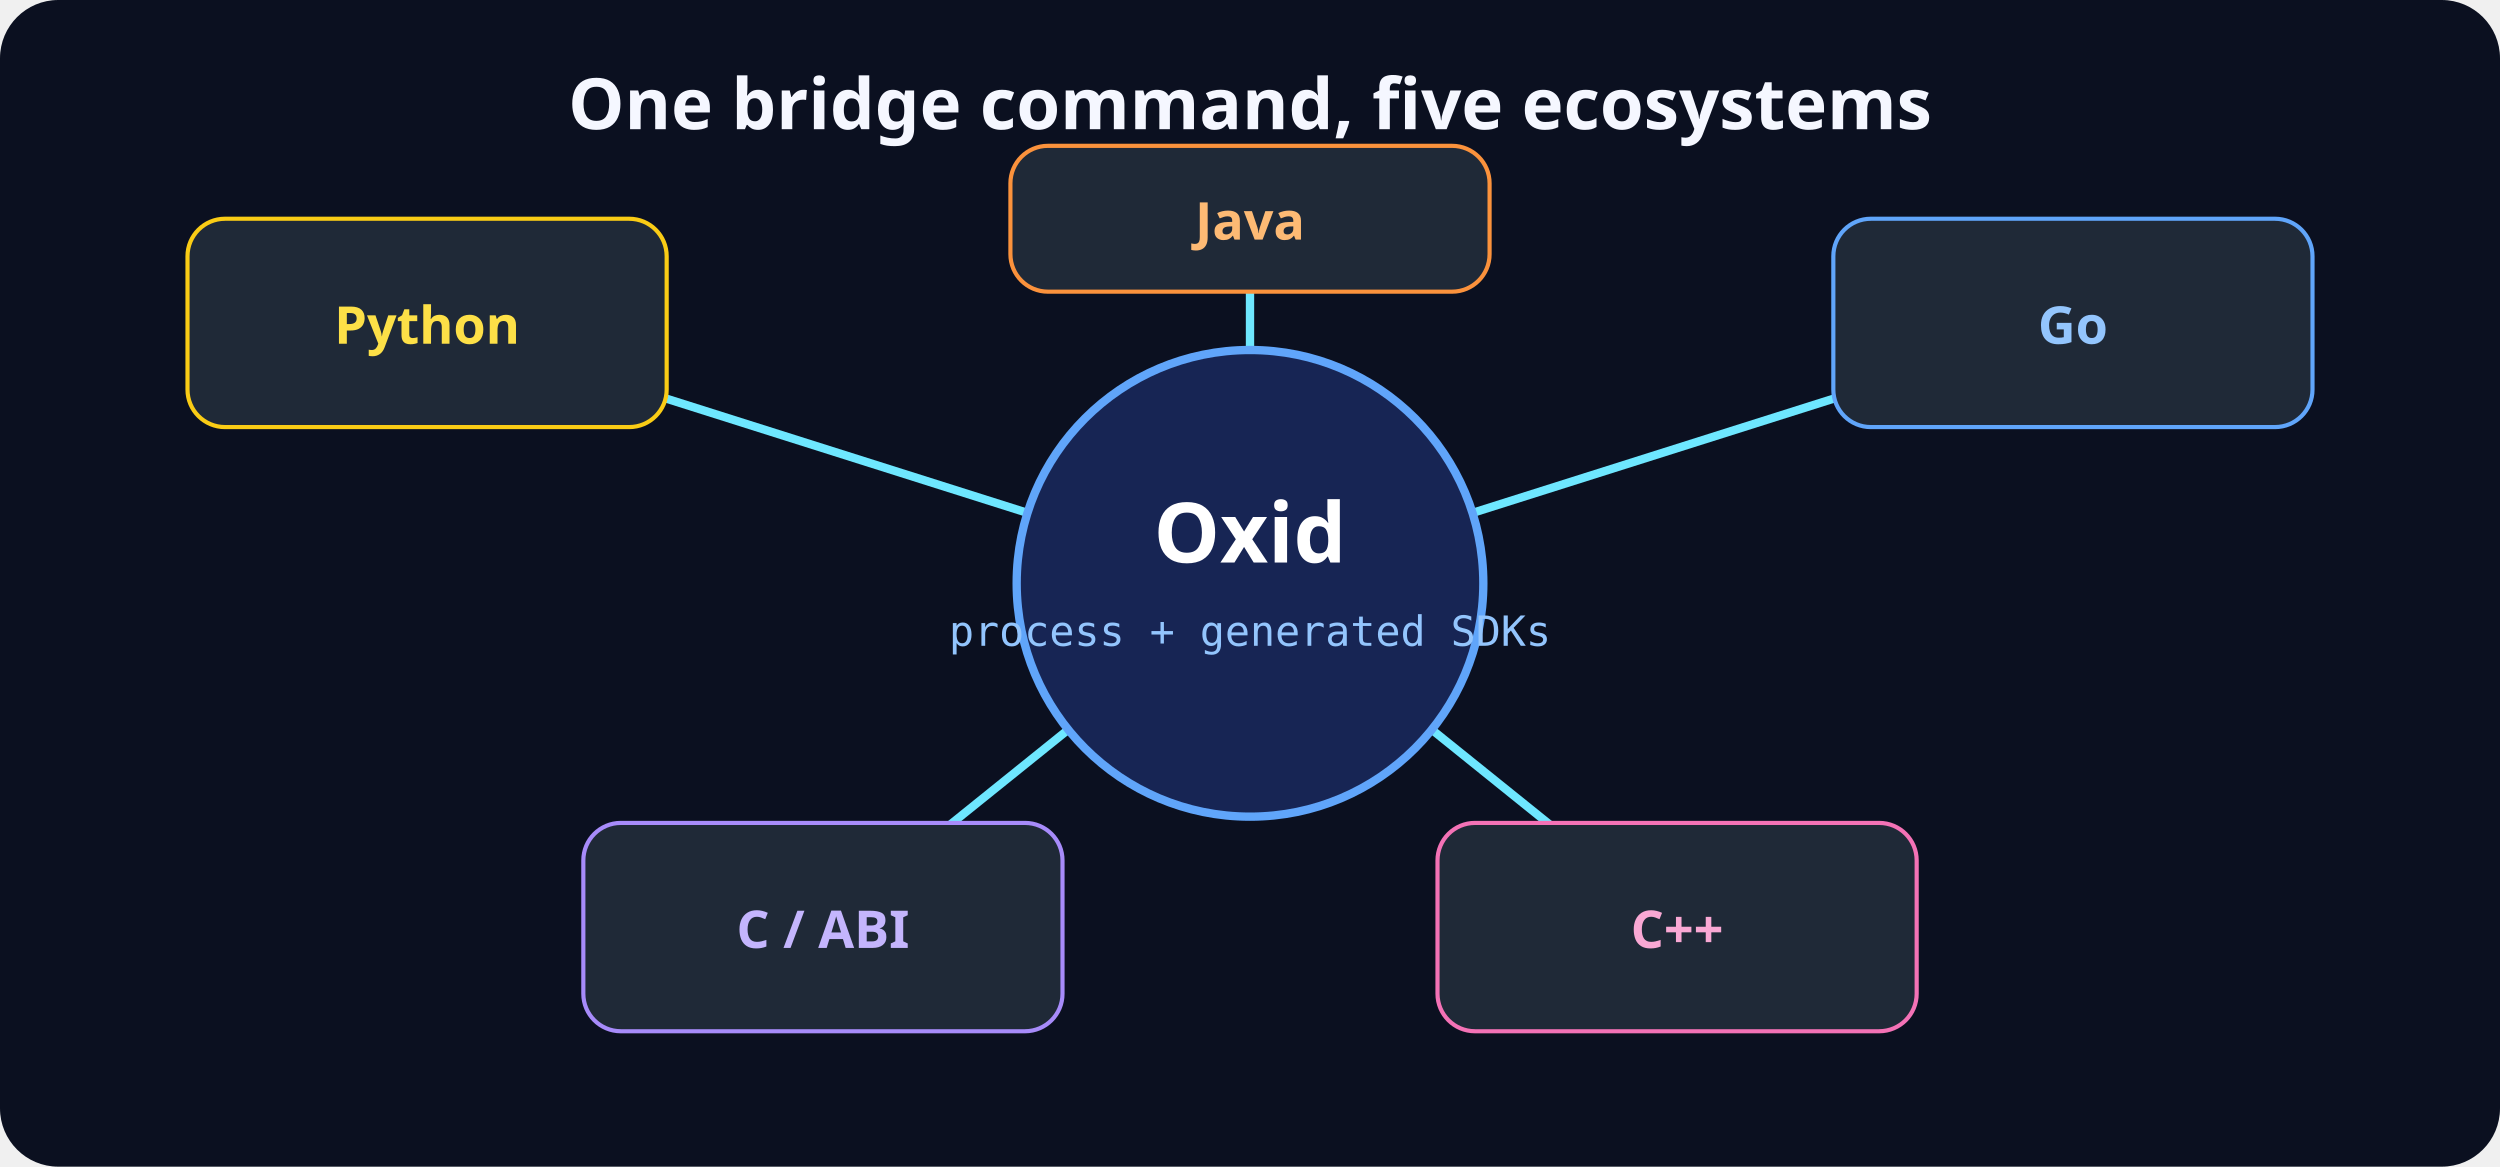
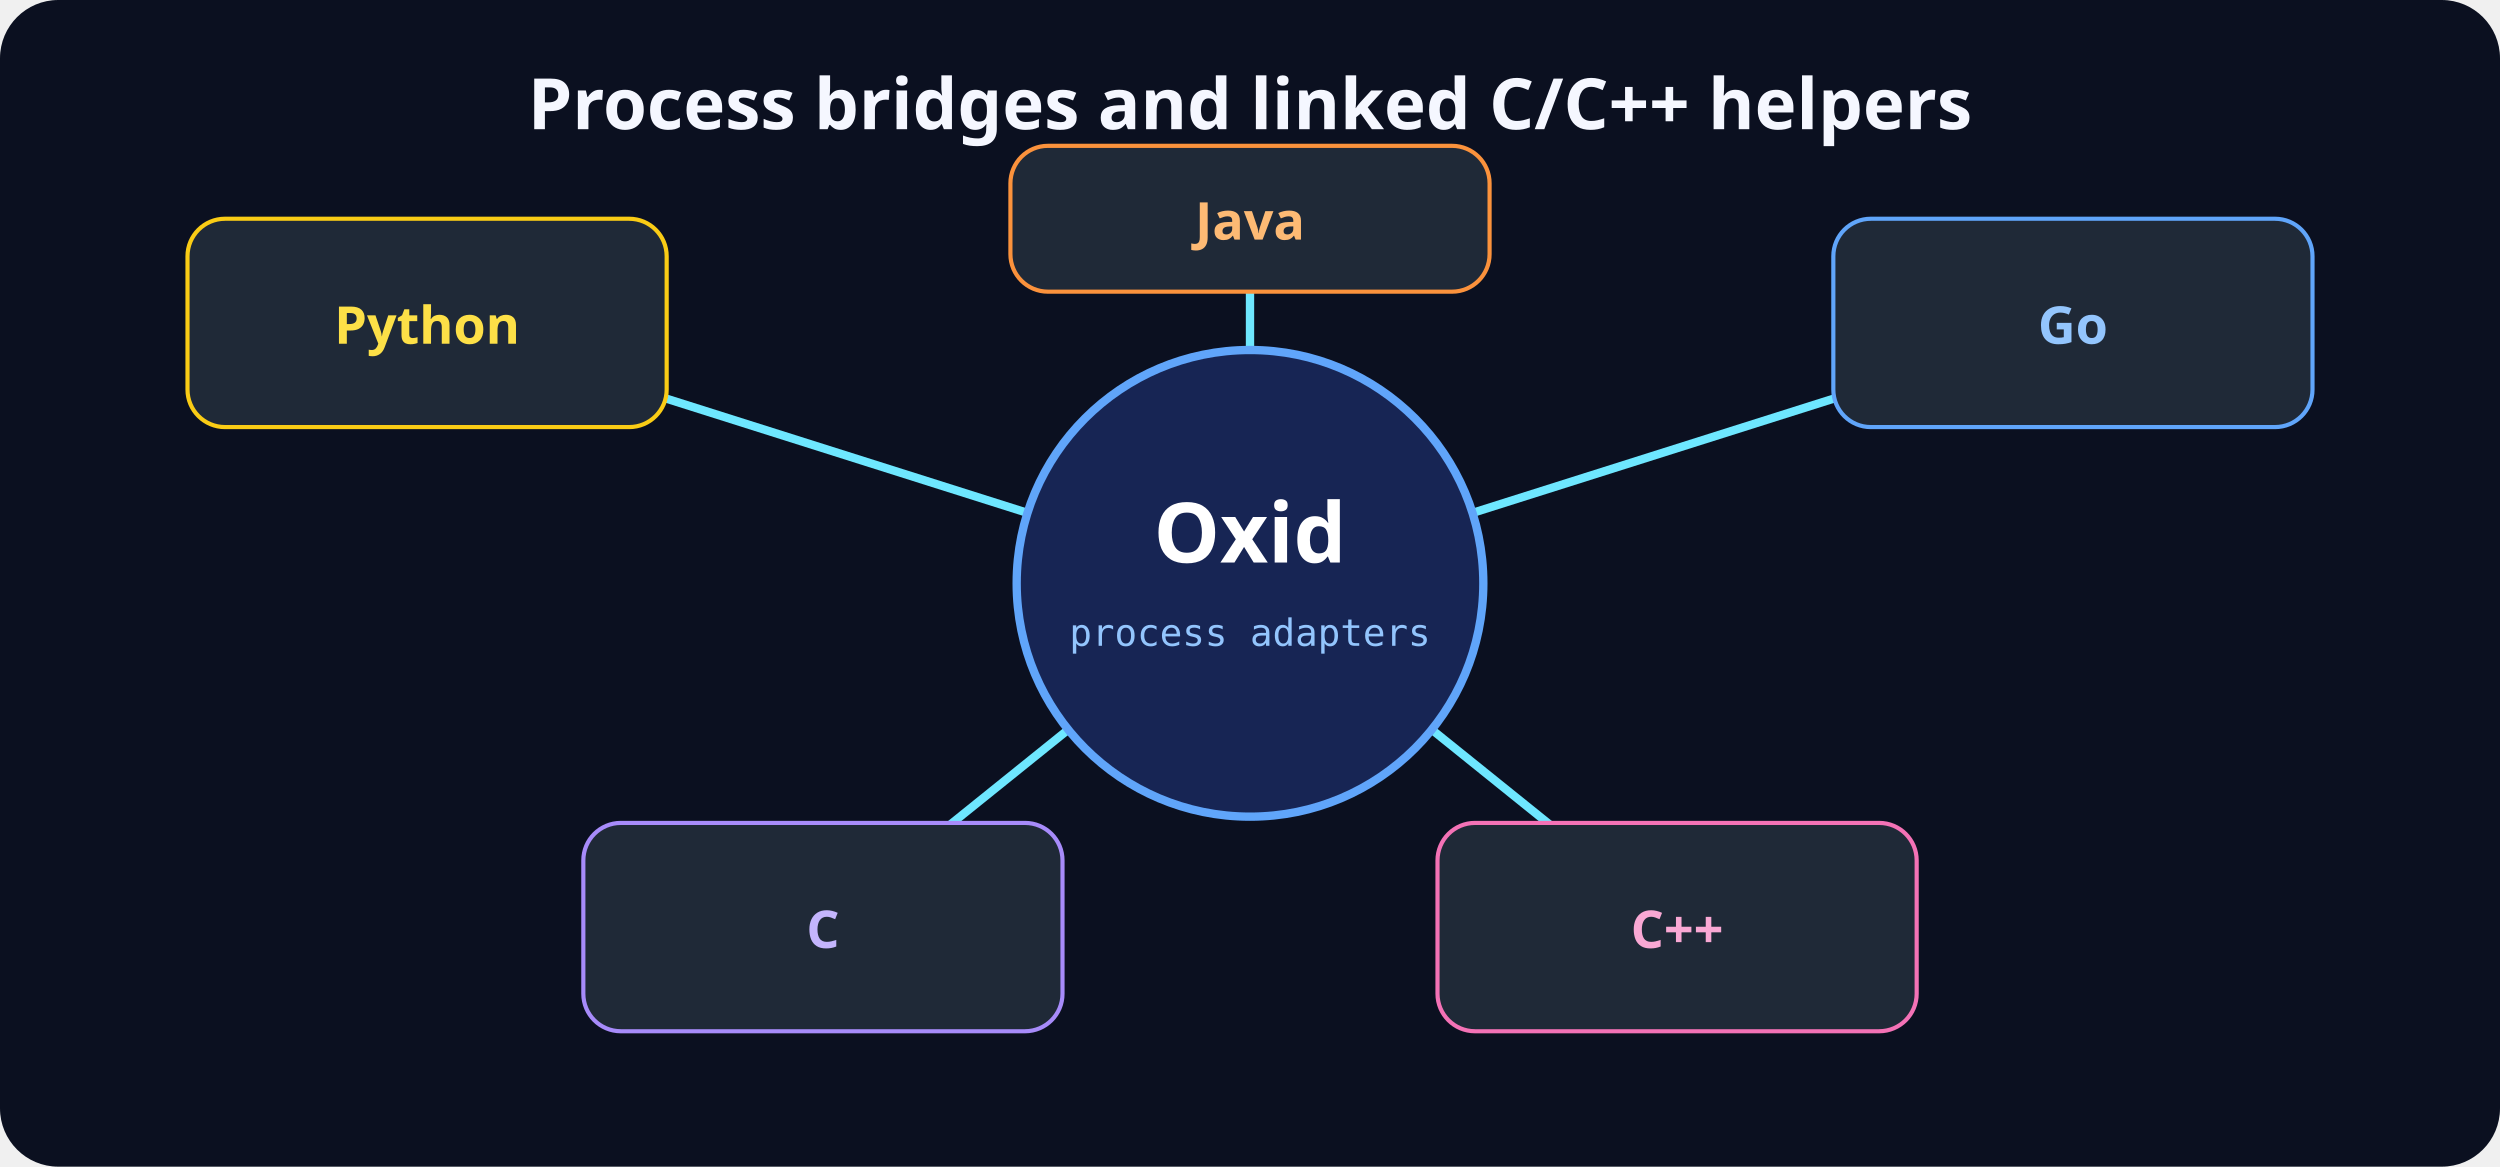
<svg xmlns="http://www.w3.org/2000/svg" width="1200" height="560" viewBox="0 0 1200 560" role="img" aria-labelledby="title desc">
  <rect width="1200" height="560" rx="28" fill="#0b1020" />
-   <text x="600" y="62" text-anchor="middle" fill="#f5f7ff" font-family="sans-serif" font-size="34" font-weight="700">One bridge command, five ecosystems</text>
+   <text x="600" y="62" text-anchor="middle" fill="#f5f7ff" font-family="sans-serif" font-size="34" font-weight="700">Process bridges and linked C/C++ helpers</text>
  <g stroke="#6ee7ff" stroke-width="4" fill="none">
    <path d="M600 280L205 155" />
    <path d="M600 280L395 445" />
    <path d="M600 280L805 445" />
    <path d="M600 280L995 155" />
    <path d="M600 280L600 105" />
  </g>
  <circle cx="600" cy="280" r="112" fill="#172554" stroke="#60a5fa" stroke-width="4" />
  <text x="600" y="270" text-anchor="middle" fill="#fff" font-family="sans-serif" font-size="40" font-weight="700">Oxid</text>
-   <text x="600" y="310" text-anchor="middle" fill="#93c5fd" font-family="monospace" font-size="20">process + generated SDKs</text>
+   <text x="600" y="310" text-anchor="middle" fill="#93c5fd" font-family="monospace" font-size="18">process adapters</text>
  <g font-family="sans-serif" font-size="25" font-weight="700" text-anchor="middle">
    <rect x="90" y="105" width="230" height="100" rx="18" fill="#1f2937" stroke="#facc15" stroke-width="2" />
    <text x="205" y="165" fill="#fde047">Python</text>
    <rect x="485" y="70" width="230" height="70" rx="18" fill="#1f2937" stroke="#fb923c" stroke-width="2" />
    <text x="600" y="115" fill="#fdba74">Java</text>
    <rect x="880" y="105" width="230" height="100" rx="18" fill="#1f2937" stroke="#60a5fa" stroke-width="2" />
    <text x="995" y="165" fill="#93c5fd">Go</text>
    <rect x="280" y="395" width="230" height="100" rx="18" fill="#1f2937" stroke="#a78bfa" stroke-width="2" />
-     <text x="395" y="455" fill="#c4b5fd">C / ABI</text>
+     <text x="395" y="455" fill="#c4b5fd">C</text>
    <rect x="690" y="395" width="230" height="100" rx="18" fill="#1f2937" stroke="#f472b6" stroke-width="2" />
    <text x="805" y="455" fill="#f9a8d4">C++</text>
  </g>
</svg>
